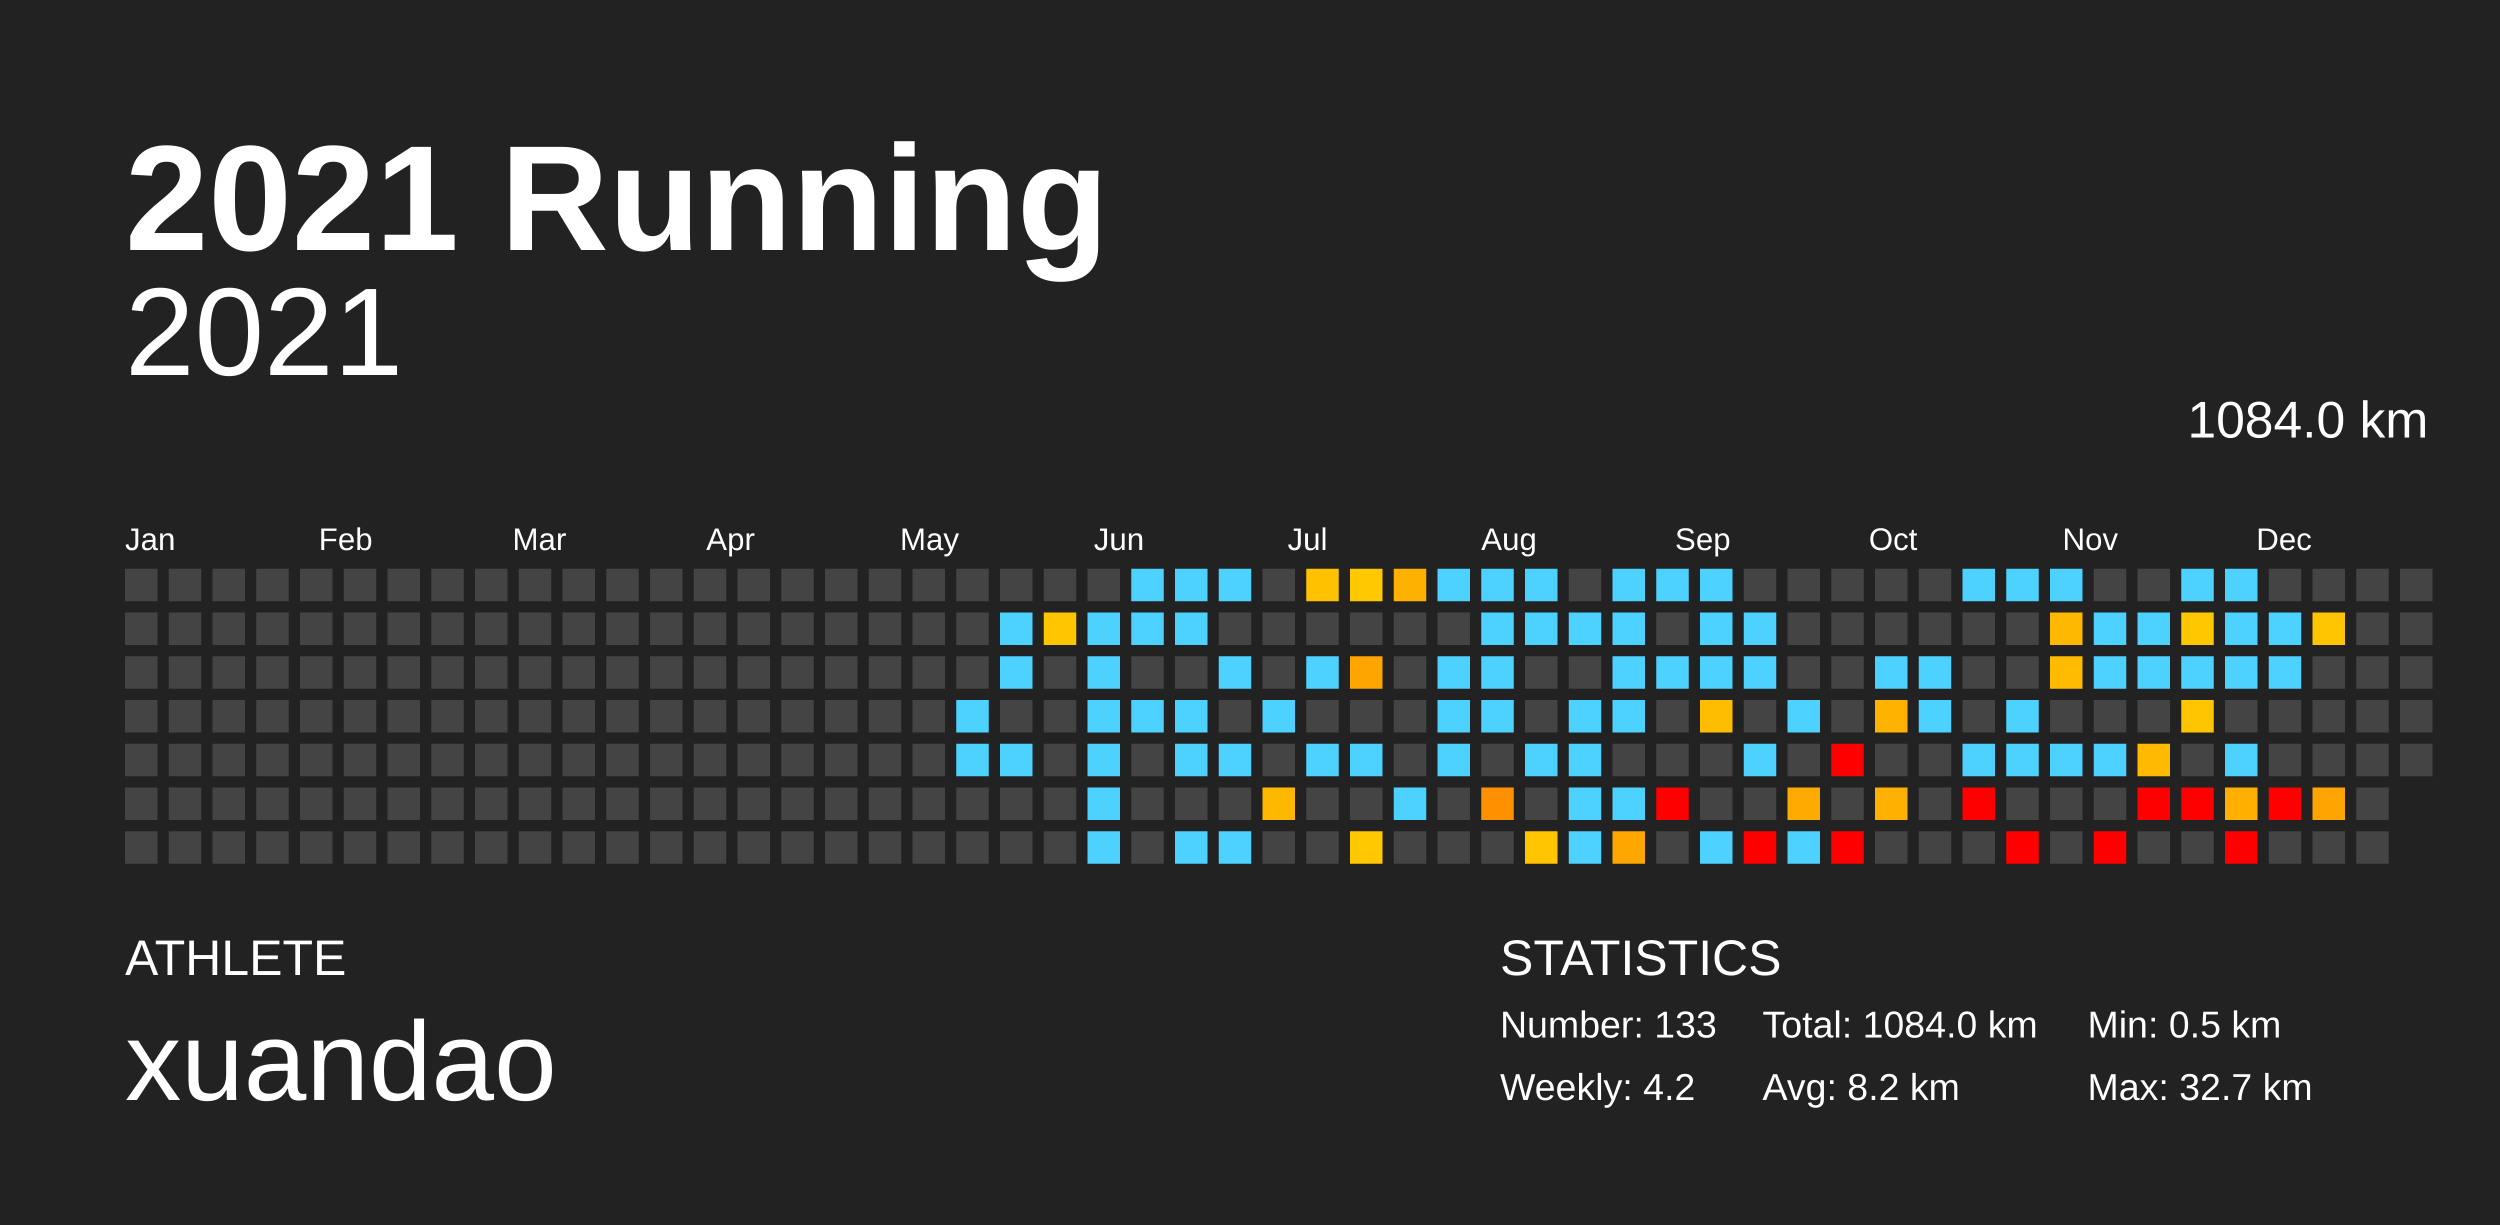
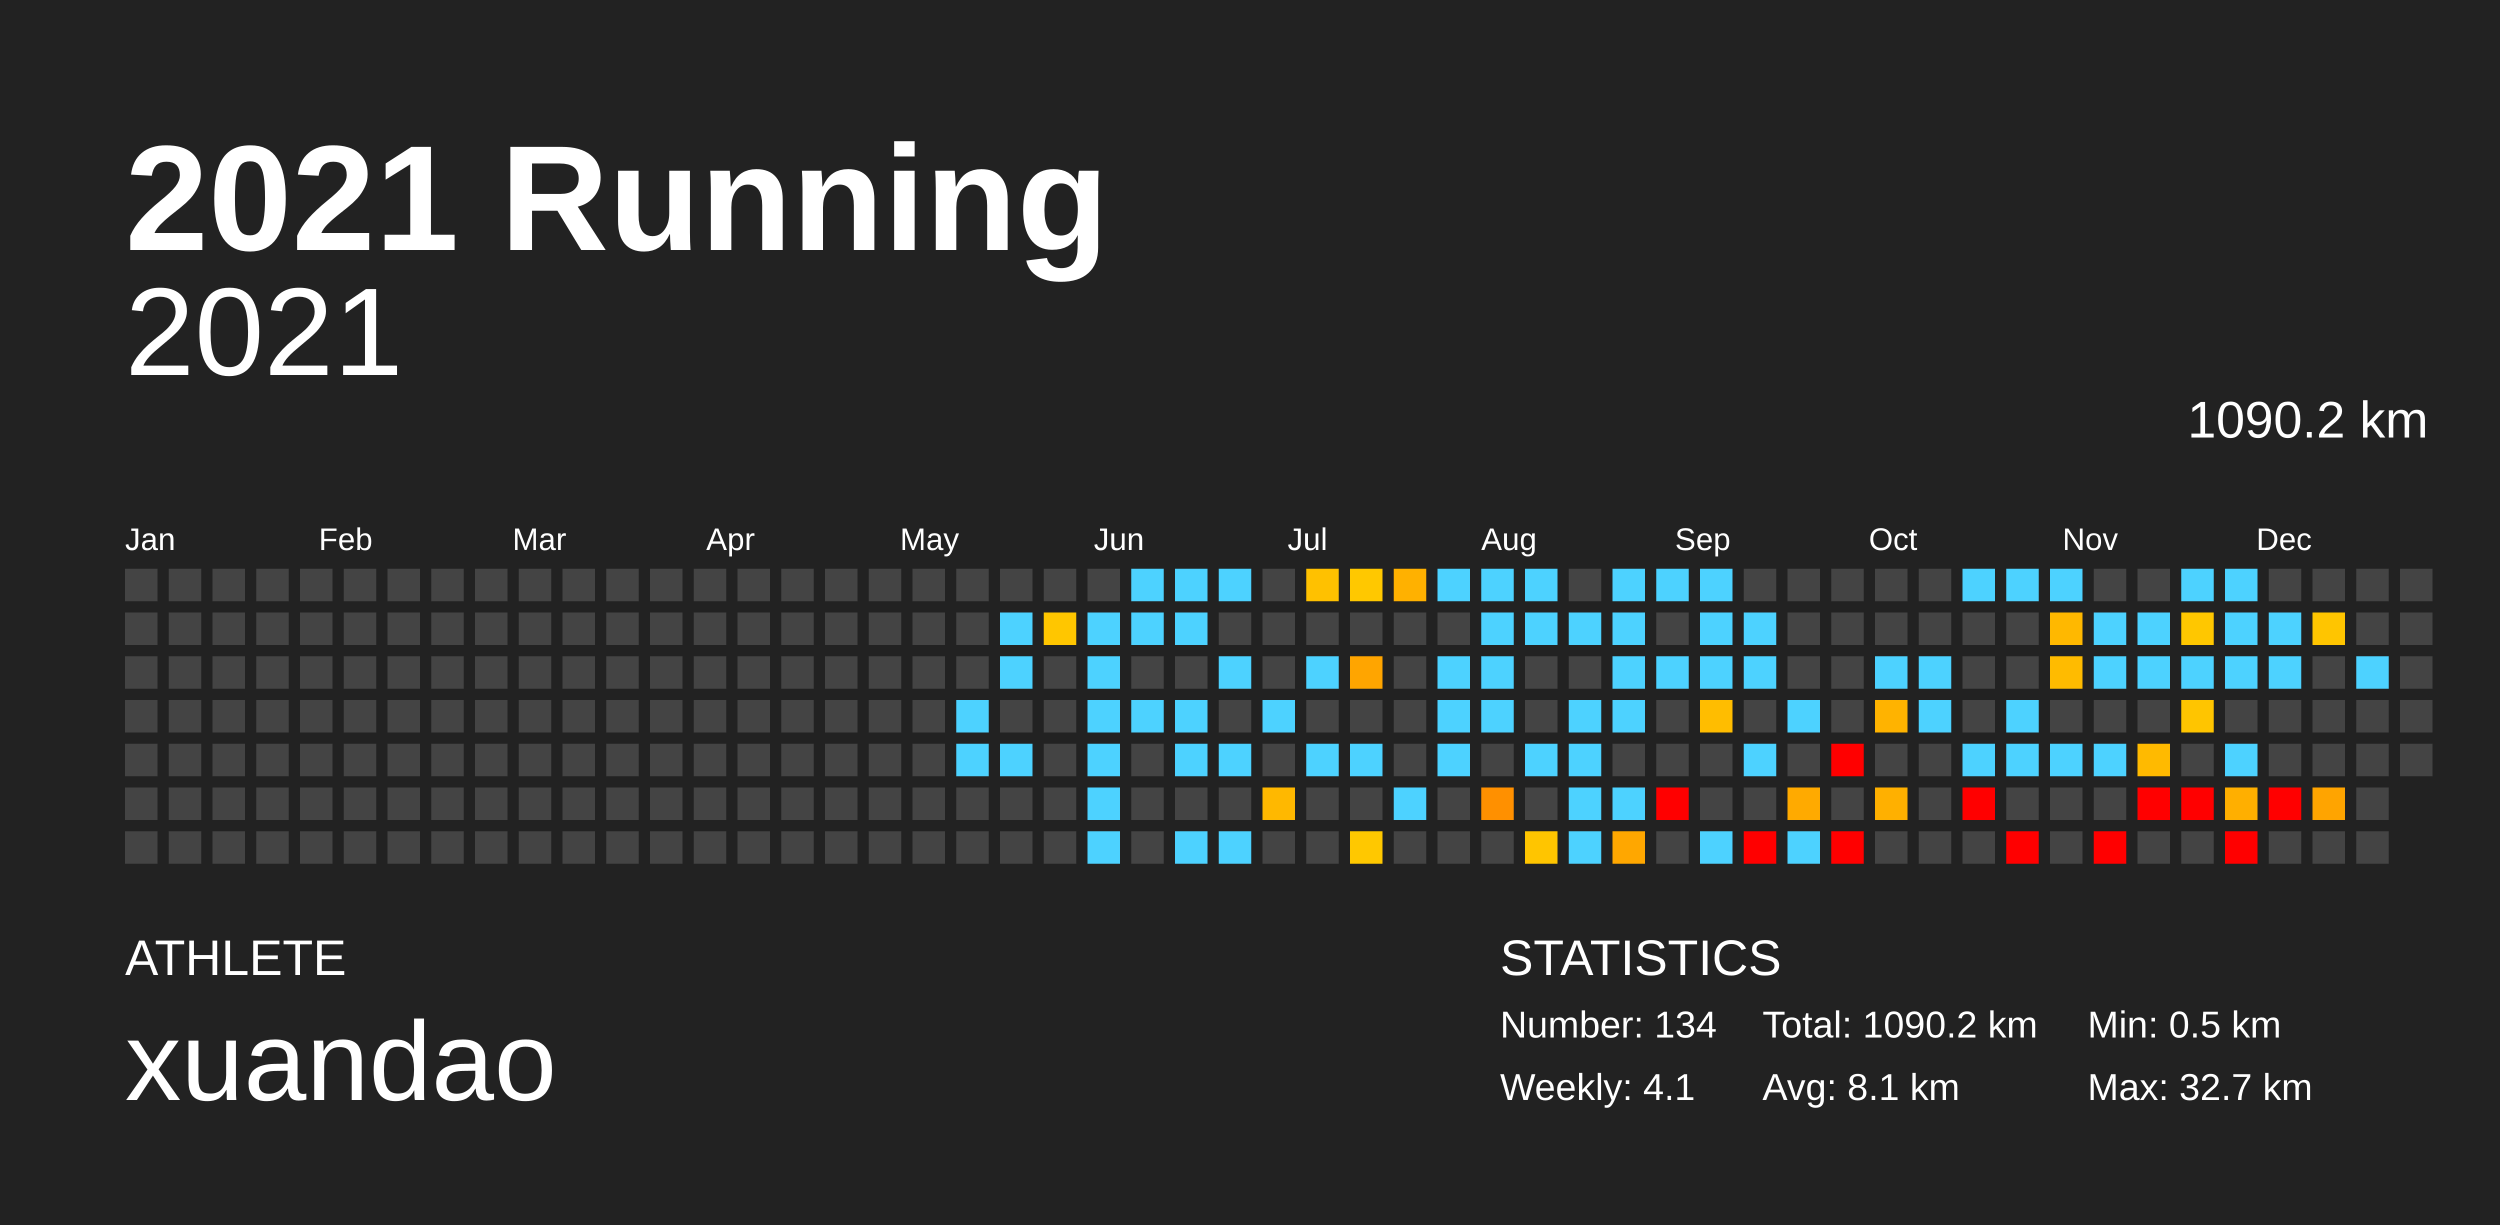
<svg xmlns="http://www.w3.org/2000/svg" baseProfile="full" height="98mm" version="1.1" viewBox="0,0,200,98" width="200mm">
  <defs />
  <rect fill="#222222" height="98" width="200" x="0" y="0" />
  <text fill="#FFFFFF" style="font-size:12px; font-family:Arial; font-weight:bold;" x="10" y="20">2021 Running</text>
  <text fill="#FFFFFF" style="font-size:4px; font-family:Arial" x="10" y="78">ATHLETE</text>
  <text fill="#FFFFFF" style="font-size:9px; font-family:Arial" x="10" y="88">xuandao</text>
  <text fill="#FFFFFF" style="font-size:4px; font-family:Arial" x="120" y="78">STATISTICS</text>
-   <text fill="#FFFFFF" style="font-size:3px; font-family:Arial" x="120" y="83">Number: 133</text>
-   <text fill="#FFFFFF" style="font-size:3px; font-family:Arial" x="120" y="88">Weekly: 4.2</text>
-   <text fill="#FFFFFF" style="font-size:3px; font-family:Arial" x="141" y="83">Total: 1084.0 km</text>
-   <text fill="#FFFFFF" style="font-size:3px; font-family:Arial" x="141" y="88">Avg: 8.2 km</text>
+   <text fill="#FFFFFF" style="font-size:3px; font-family:Arial" x="120" y="83">Number: 134</text>
+   <text fill="#FFFFFF" style="font-size:3px; font-family:Arial" x="120" y="88">Weekly: 4.1</text>
+   <text fill="#FFFFFF" style="font-size:3px; font-family:Arial" x="141" y="83">Total: 1090.2 km</text>
+   <text fill="#FFFFFF" style="font-size:3px; font-family:Arial" x="141" y="88">Avg: 8.1 km</text>
  <text fill="#FFFFFF" style="font-size:3px; font-family:Arial" x="167" y="83">Min: 0.5 km</text>
  <text fill="#FFFFFF" style="font-size:3px; font-family:Arial" x="167" y="88">Max: 32.7 km</text>
  <text alignment-baseline="hanging" fill="#FFFFFF" style="font-size:10.0px; font-family:Arial;" x="10" y="30">2021</text>
-   <text alignment-baseline="hanging" fill="#FFFFFF" style="font-size:4.125px; font-family:Arial;" x="175" y="35">1084.0 km</text>
+   <text alignment-baseline="hanging" fill="#FFFFFF" style="font-size:4.125px; font-family:Arial;" x="175" y="35">1090.2 km</text>
  <text fill="#FFFFFF" style="font-size:2.5px; font-family:Arial" x="10.0" y="44">Jan</text>
  <text fill="#FFFFFF" style="font-size:2.5px; font-family:Arial" x="25.5" y="44">Feb</text>
  <text fill="#FFFFFF" style="font-size:2.5px; font-family:Arial" x="41.0" y="44">Mar</text>
  <text fill="#FFFFFF" style="font-size:2.5px; font-family:Arial" x="56.5" y="44">Apr</text>
  <text fill="#FFFFFF" style="font-size:2.5px; font-family:Arial" x="72.0" y="44">May</text>
  <text fill="#FFFFFF" style="font-size:2.5px; font-family:Arial" x="87.5" y="44">Jun</text>
  <text fill="#FFFFFF" style="font-size:2.5px; font-family:Arial" x="103.0" y="44">Jul</text>
  <text fill="#FFFFFF" style="font-size:2.5px; font-family:Arial" x="118.5" y="44">Aug</text>
  <text fill="#FFFFFF" style="font-size:2.5px; font-family:Arial" x="134.0" y="44">Sep</text>
  <text fill="#FFFFFF" style="font-size:2.5px; font-family:Arial" x="149.5" y="44">Oct</text>
  <text fill="#FFFFFF" style="font-size:2.5px; font-family:Arial" x="165.0" y="44">Nov</text>
  <text fill="#FFFFFF" style="font-size:2.5px; font-family:Arial" x="180.5" y="44">Dec</text>
  <rect fill="#444444" height="2.6" width="2.6" x="10.0" y="45.5" />
  <rect fill="#444444" height="2.6" width="2.6" x="10.0" y="49.0" />
  <rect fill="#444444" height="2.6" width="2.6" x="10.0" y="52.5" />
  <rect fill="#444444" height="2.6" width="2.6" x="10.0" y="56.0" />
  <rect fill="#444444" height="2.6" width="2.6" x="10.0" y="59.5" />
  <rect fill="#444444" height="2.6" width="2.6" x="10.0" y="63.0" />
  <rect fill="#444444" height="2.6" width="2.6" x="10.0" y="66.5" />
  <rect fill="#444444" height="2.6" width="2.6" x="13.5" y="45.5" />
  <rect fill="#444444" height="2.6" width="2.6" x="13.5" y="49.0" />
  <rect fill="#444444" height="2.6" width="2.6" x="13.5" y="52.5" />
  <rect fill="#444444" height="2.6" width="2.6" x="13.5" y="56.0" />
  <rect fill="#444444" height="2.6" width="2.6" x="13.5" y="59.5" />
  <rect fill="#444444" height="2.6" width="2.6" x="13.5" y="63.0" />
  <rect fill="#444444" height="2.6" width="2.6" x="13.5" y="66.5" />
  <rect fill="#444444" height="2.6" width="2.6" x="17.0" y="45.5" />
  <rect fill="#444444" height="2.6" width="2.6" x="17.0" y="49.0" />
  <rect fill="#444444" height="2.6" width="2.6" x="17.0" y="52.5" />
  <rect fill="#444444" height="2.6" width="2.6" x="17.0" y="56.0" />
  <rect fill="#444444" height="2.6" width="2.6" x="17.0" y="59.5" />
  <rect fill="#444444" height="2.6" width="2.6" x="17.0" y="63.0" />
  <rect fill="#444444" height="2.6" width="2.6" x="17.0" y="66.5" />
  <rect fill="#444444" height="2.6" width="2.6" x="20.5" y="45.5" />
  <rect fill="#444444" height="2.6" width="2.6" x="20.5" y="49.0" />
  <rect fill="#444444" height="2.6" width="2.6" x="20.5" y="52.5" />
  <rect fill="#444444" height="2.6" width="2.6" x="20.5" y="56.0" />
  <rect fill="#444444" height="2.6" width="2.6" x="20.5" y="59.5" />
  <rect fill="#444444" height="2.6" width="2.6" x="20.5" y="63.0" />
  <rect fill="#444444" height="2.6" width="2.6" x="20.5" y="66.5" />
  <rect fill="#444444" height="2.6" width="2.6" x="24.0" y="45.5" />
  <rect fill="#444444" height="2.6" width="2.6" x="24.0" y="49.0" />
  <rect fill="#444444" height="2.6" width="2.6" x="24.0" y="52.5" />
  <rect fill="#444444" height="2.6" width="2.6" x="24.0" y="56.0" />
  <rect fill="#444444" height="2.6" width="2.6" x="24.0" y="59.5" />
  <rect fill="#444444" height="2.6" width="2.6" x="24.0" y="63.0" />
  <rect fill="#444444" height="2.6" width="2.6" x="24.0" y="66.5" />
  <rect fill="#444444" height="2.6" width="2.6" x="27.5" y="45.5" />
  <rect fill="#444444" height="2.6" width="2.6" x="27.5" y="49.0" />
  <rect fill="#444444" height="2.6" width="2.6" x="27.5" y="52.5" />
  <rect fill="#444444" height="2.6" width="2.6" x="27.5" y="56.0" />
  <rect fill="#444444" height="2.6" width="2.6" x="27.5" y="59.5" />
  <rect fill="#444444" height="2.6" width="2.6" x="27.5" y="63.0" />
  <rect fill="#444444" height="2.6" width="2.6" x="27.5" y="66.5" />
  <rect fill="#444444" height="2.6" width="2.6" x="31.0" y="45.5" />
  <rect fill="#444444" height="2.6" width="2.6" x="31.0" y="49.0" />
  <rect fill="#444444" height="2.6" width="2.6" x="31.0" y="52.5" />
  <rect fill="#444444" height="2.6" width="2.6" x="31.0" y="56.0" />
  <rect fill="#444444" height="2.6" width="2.6" x="31.0" y="59.5" />
  <rect fill="#444444" height="2.6" width="2.6" x="31.0" y="63.0" />
  <rect fill="#444444" height="2.6" width="2.6" x="31.0" y="66.5" />
  <rect fill="#444444" height="2.6" width="2.6" x="34.5" y="45.5" />
  <rect fill="#444444" height="2.6" width="2.6" x="34.5" y="49.0" />
  <rect fill="#444444" height="2.6" width="2.6" x="34.5" y="52.5" />
  <rect fill="#444444" height="2.6" width="2.6" x="34.5" y="56.0" />
  <rect fill="#444444" height="2.6" width="2.6" x="34.5" y="59.5" />
  <rect fill="#444444" height="2.6" width="2.6" x="34.5" y="63.0" />
  <rect fill="#444444" height="2.6" width="2.6" x="34.5" y="66.5" />
  <rect fill="#444444" height="2.6" width="2.6" x="38.0" y="45.5" />
  <rect fill="#444444" height="2.6" width="2.6" x="38.0" y="49.0" />
  <rect fill="#444444" height="2.6" width="2.6" x="38.0" y="52.5" />
  <rect fill="#444444" height="2.6" width="2.6" x="38.0" y="56.0" />
  <rect fill="#444444" height="2.6" width="2.6" x="38.0" y="59.5" />
  <rect fill="#444444" height="2.6" width="2.6" x="38.0" y="63.0" />
  <rect fill="#444444" height="2.6" width="2.6" x="38.0" y="66.5" />
  <rect fill="#444444" height="2.6" width="2.6" x="41.5" y="45.5" />
  <rect fill="#444444" height="2.6" width="2.6" x="41.5" y="49.0" />
  <rect fill="#444444" height="2.6" width="2.6" x="41.5" y="52.5" />
  <rect fill="#444444" height="2.6" width="2.6" x="41.5" y="56.0" />
  <rect fill="#444444" height="2.6" width="2.6" x="41.5" y="59.5" />
  <rect fill="#444444" height="2.6" width="2.6" x="41.5" y="63.0" />
  <rect fill="#444444" height="2.6" width="2.6" x="41.5" y="66.5" />
  <rect fill="#444444" height="2.6" width="2.6" x="45.0" y="45.5" />
  <rect fill="#444444" height="2.6" width="2.6" x="45.0" y="49.0" />
  <rect fill="#444444" height="2.6" width="2.6" x="45.0" y="52.5" />
  <rect fill="#444444" height="2.6" width="2.6" x="45.0" y="56.0" />
  <rect fill="#444444" height="2.6" width="2.6" x="45.0" y="59.5" />
  <rect fill="#444444" height="2.6" width="2.6" x="45.0" y="63.0" />
  <rect fill="#444444" height="2.6" width="2.6" x="45.0" y="66.5" />
  <rect fill="#444444" height="2.6" width="2.6" x="48.5" y="45.5" />
  <rect fill="#444444" height="2.6" width="2.6" x="48.5" y="49.0" />
  <rect fill="#444444" height="2.6" width="2.6" x="48.5" y="52.5" />
  <rect fill="#444444" height="2.6" width="2.6" x="48.5" y="56.0" />
  <rect fill="#444444" height="2.6" width="2.6" x="48.5" y="59.5" />
  <rect fill="#444444" height="2.6" width="2.6" x="48.5" y="63.0" />
  <rect fill="#444444" height="2.6" width="2.6" x="48.5" y="66.5" />
  <rect fill="#444444" height="2.6" width="2.6" x="52.0" y="45.5" />
  <rect fill="#444444" height="2.6" width="2.6" x="52.0" y="49.0" />
  <rect fill="#444444" height="2.6" width="2.6" x="52.0" y="52.5" />
  <rect fill="#444444" height="2.6" width="2.6" x="52.0" y="56.0" />
  <rect fill="#444444" height="2.6" width="2.6" x="52.0" y="59.5" />
  <rect fill="#444444" height="2.6" width="2.6" x="52.0" y="63.0" />
  <rect fill="#444444" height="2.6" width="2.6" x="52.0" y="66.5" />
  <rect fill="#444444" height="2.6" width="2.6" x="55.5" y="45.5" />
  <rect fill="#444444" height="2.6" width="2.6" x="55.5" y="49.0" />
  <rect fill="#444444" height="2.6" width="2.6" x="55.5" y="52.5" />
  <rect fill="#444444" height="2.6" width="2.6" x="55.5" y="56.0" />
  <rect fill="#444444" height="2.6" width="2.6" x="55.5" y="59.5" />
  <rect fill="#444444" height="2.6" width="2.6" x="55.5" y="63.0" />
  <rect fill="#444444" height="2.6" width="2.6" x="55.5" y="66.5" />
  <rect fill="#444444" height="2.6" width="2.6" x="59.0" y="45.5" />
  <rect fill="#444444" height="2.6" width="2.6" x="59.0" y="49.0" />
  <rect fill="#444444" height="2.6" width="2.6" x="59.0" y="52.5" />
  <rect fill="#444444" height="2.6" width="2.6" x="59.0" y="56.0" />
  <rect fill="#444444" height="2.6" width="2.6" x="59.0" y="59.5" />
  <rect fill="#444444" height="2.6" width="2.6" x="59.0" y="63.0" />
  <rect fill="#444444" height="2.6" width="2.6" x="59.0" y="66.5" />
  <rect fill="#444444" height="2.6" width="2.6" x="62.5" y="45.5" />
  <rect fill="#444444" height="2.6" width="2.6" x="62.5" y="49.0" />
  <rect fill="#444444" height="2.6" width="2.6" x="62.5" y="52.5" />
  <rect fill="#444444" height="2.6" width="2.6" x="62.5" y="56.0" />
  <rect fill="#444444" height="2.6" width="2.6" x="62.5" y="59.5" />
  <rect fill="#444444" height="2.6" width="2.6" x="62.5" y="63.0" />
  <rect fill="#444444" height="2.6" width="2.6" x="62.5" y="66.5" />
  <rect fill="#444444" height="2.6" width="2.6" x="66.0" y="45.5" />
  <rect fill="#444444" height="2.6" width="2.6" x="66.0" y="49.0" />
  <rect fill="#444444" height="2.6" width="2.6" x="66.0" y="52.5" />
  <rect fill="#444444" height="2.6" width="2.6" x="66.0" y="56.0" />
  <rect fill="#444444" height="2.6" width="2.6" x="66.0" y="59.5" />
  <rect fill="#444444" height="2.6" width="2.6" x="66.0" y="63.0" />
  <rect fill="#444444" height="2.6" width="2.6" x="66.0" y="66.5" />
  <rect fill="#444444" height="2.6" width="2.6" x="69.5" y="45.5" />
  <rect fill="#444444" height="2.6" width="2.6" x="69.5" y="49.0" />
  <rect fill="#444444" height="2.6" width="2.6" x="69.5" y="52.5" />
  <rect fill="#444444" height="2.6" width="2.6" x="69.5" y="56.0" />
  <rect fill="#444444" height="2.6" width="2.6" x="69.5" y="59.5" />
  <rect fill="#444444" height="2.6" width="2.6" x="69.5" y="63.0" />
  <rect fill="#444444" height="2.6" width="2.6" x="69.5" y="66.5" />
  <rect fill="#444444" height="2.6" width="2.6" x="73.0" y="45.5" />
  <rect fill="#444444" height="2.6" width="2.6" x="73.0" y="49.0" />
  <rect fill="#444444" height="2.6" width="2.6" x="73.0" y="52.5" />
  <rect fill="#444444" height="2.6" width="2.6" x="73.0" y="56.0" />
  <rect fill="#444444" height="2.6" width="2.6" x="73.0" y="59.5" />
  <rect fill="#444444" height="2.6" width="2.6" x="73.0" y="63.0" />
  <rect fill="#444444" height="2.6" width="2.6" x="73.0" y="66.5" />
  <rect fill="#444444" height="2.6" width="2.6" x="76.5" y="45.5" />
  <rect fill="#444444" height="2.6" width="2.6" x="76.5" y="49.0" />
  <rect fill="#444444" height="2.6" width="2.6" x="76.5" y="52.5" />
  <rect fill="#4dd2ff" height="2.6" width="2.6" x="76.5" y="56.0" />
  <rect fill="#4dd2ff" height="2.6" width="2.6" x="76.5" y="59.5" />
  <rect fill="#444444" height="2.6" width="2.6" x="76.5" y="63.0" />
  <rect fill="#444444" height="2.6" width="2.6" x="76.5" y="66.5" />
  <rect fill="#444444" height="2.6" width="2.6" x="80.0" y="45.5" />
  <rect fill="#4dd2ff" height="2.6" width="2.6" x="80.0" y="49.0" />
  <rect fill="#4dd2ff" height="2.6" width="2.6" x="80.0" y="52.5" />
  <rect fill="#444444" height="2.6" width="2.6" x="80.0" y="56.0" />
  <rect fill="#4dd2ff" height="2.6" width="2.6" x="80.0" y="59.5" />
  <rect fill="#444444" height="2.6" width="2.6" x="80.0" y="63.0" />
  <rect fill="#444444" height="2.6" width="2.6" x="80.0" y="66.5" />
  <rect fill="#444444" height="2.6" width="2.6" x="83.5" y="45.5" />
  <rect fill="#ffc600" height="2.6" width="2.6" x="83.5" y="49.0" />
  <rect fill="#444444" height="2.6" width="2.6" x="83.5" y="52.5" />
  <rect fill="#444444" height="2.6" width="2.6" x="83.5" y="56.0" />
  <rect fill="#444444" height="2.6" width="2.6" x="83.5" y="59.5" />
  <rect fill="#444444" height="2.6" width="2.6" x="83.5" y="63.0" />
  <rect fill="#444444" height="2.6" width="2.6" x="83.5" y="66.5" />
  <rect fill="#444444" height="2.6" width="2.6" x="87.0" y="45.5" />
  <rect fill="#4dd2ff" height="2.6" width="2.6" x="87.0" y="49.0" />
  <rect fill="#4dd2ff" height="2.6" width="2.6" x="87.0" y="52.5" />
  <rect fill="#4dd2ff" height="2.6" width="2.6" x="87.0" y="56.0" />
  <rect fill="#4dd2ff" height="2.6" width="2.6" x="87.0" y="59.5" />
  <rect fill="#4dd2ff" height="2.6" width="2.6" x="87.0" y="63.0" />
  <rect fill="#4dd2ff" height="2.6" width="2.6" x="87.0" y="66.5" />
  <rect fill="#4dd2ff" height="2.6" width="2.6" x="90.5" y="45.5" />
  <rect fill="#4dd2ff" height="2.6" width="2.6" x="90.5" y="49.0" />
  <rect fill="#444444" height="2.6" width="2.6" x="90.5" y="52.5" />
  <rect fill="#4dd2ff" height="2.6" width="2.6" x="90.5" y="56.0" />
  <rect fill="#444444" height="2.6" width="2.6" x="90.5" y="59.5" />
  <rect fill="#444444" height="2.6" width="2.6" x="90.5" y="63.0" />
  <rect fill="#444444" height="2.6" width="2.6" x="90.5" y="66.5" />
  <rect fill="#4dd2ff" height="2.6" width="2.6" x="94.0" y="45.5" />
  <rect fill="#4dd2ff" height="2.6" width="2.6" x="94.0" y="49.0" />
  <rect fill="#444444" height="2.6" width="2.6" x="94.0" y="52.5" />
  <rect fill="#4dd2ff" height="2.6" width="2.6" x="94.0" y="56.0" />
  <rect fill="#4dd2ff" height="2.6" width="2.6" x="94.0" y="59.5" />
  <rect fill="#444444" height="2.6" width="2.6" x="94.0" y="63.0" />
  <rect fill="#4dd2ff" height="2.6" width="2.6" x="94.0" y="66.5" />
  <rect fill="#4dd2ff" height="2.6" width="2.6" x="97.5" y="45.5" />
  <rect fill="#444444" height="2.6" width="2.6" x="97.5" y="49.0" />
  <rect fill="#4dd2ff" height="2.6" width="2.6" x="97.5" y="52.5" />
  <rect fill="#444444" height="2.6" width="2.6" x="97.5" y="56.0" />
  <rect fill="#4dd2ff" height="2.6" width="2.6" x="97.5" y="59.5" />
  <rect fill="#444444" height="2.6" width="2.6" x="97.5" y="63.0" />
  <rect fill="#4dd2ff" height="2.6" width="2.6" x="97.5" y="66.5" />
  <rect fill="#444444" height="2.6" width="2.6" x="101.0" y="45.5" />
  <rect fill="#444444" height="2.6" width="2.6" x="101.0" y="49.0" />
  <rect fill="#444444" height="2.6" width="2.6" x="101.0" y="52.5" />
  <rect fill="#4dd2ff" height="2.6" width="2.6" x="101.0" y="56.0" />
  <rect fill="#444444" height="2.6" width="2.6" x="101.0" y="59.5" />
  <rect fill="#ffb800" height="2.6" width="2.6" x="101.0" y="63.0" />
  <rect fill="#444444" height="2.6" width="2.6" x="101.0" y="66.5" />
  <rect fill="#ffc100" height="2.6" width="2.6" x="104.5" y="45.5" />
  <rect fill="#444444" height="2.6" width="2.6" x="104.5" y="49.0" />
  <rect fill="#4dd2ff" height="2.6" width="2.6" x="104.5" y="52.5" />
  <rect fill="#444444" height="2.6" width="2.6" x="104.5" y="56.0" />
  <rect fill="#4dd2ff" height="2.6" width="2.6" x="104.5" y="59.5" />
  <rect fill="#444444" height="2.6" width="2.6" x="104.5" y="63.0" />
  <rect fill="#444444" height="2.6" width="2.6" x="104.5" y="66.5" />
  <rect fill="#ffc800" height="2.6" width="2.6" x="108.0" y="45.5" />
  <rect fill="#444444" height="2.6" width="2.6" x="108.0" y="49.0" />
  <rect fill="#ffa500" height="2.6" width="2.6" x="108.0" y="52.5" />
  <rect fill="#444444" height="2.6" width="2.6" x="108.0" y="56.0" />
  <rect fill="#4dd2ff" height="2.6" width="2.6" x="108.0" y="59.5" />
  <rect fill="#444444" height="2.6" width="2.6" x="108.0" y="63.0" />
  <rect fill="#ffc800" height="2.6" width="2.6" x="108.0" y="66.5" />
  <rect fill="#ffb100" height="2.6" width="2.6" x="111.5" y="45.5" />
  <rect fill="#444444" height="2.6" width="2.6" x="111.5" y="49.0" />
  <rect fill="#444444" height="2.6" width="2.6" x="111.5" y="52.5" />
  <rect fill="#444444" height="2.6" width="2.6" x="111.5" y="56.0" />
  <rect fill="#444444" height="2.6" width="2.6" x="111.5" y="59.5" />
  <rect fill="#4dd2ff" height="2.6" width="2.6" x="111.5" y="63.0" />
  <rect fill="#444444" height="2.6" width="2.6" x="111.5" y="66.5" />
  <rect fill="#4dd2ff" height="2.6" width="2.6" x="115.0" y="45.5" />
  <rect fill="#444444" height="2.6" width="2.6" x="115.0" y="49.0" />
  <rect fill="#4dd2ff" height="2.6" width="2.6" x="115.0" y="52.5" />
  <rect fill="#4dd2ff" height="2.6" width="2.6" x="115.0" y="56.0" />
  <rect fill="#4dd2ff" height="2.6" width="2.6" x="115.0" y="59.5" />
  <rect fill="#444444" height="2.6" width="2.6" x="115.0" y="63.0" />
  <rect fill="#444444" height="2.6" width="2.6" x="115.0" y="66.5" />
  <rect fill="#4dd2ff" height="2.6" width="2.6" x="118.5" y="45.5" />
  <rect fill="#4dd2ff" height="2.6" width="2.6" x="118.5" y="49.0" />
  <rect fill="#4dd2ff" height="2.6" width="2.6" x="118.5" y="52.5" />
  <rect fill="#4dd2ff" height="2.6" width="2.6" x="118.5" y="56.0" />
  <rect fill="#444444" height="2.6" width="2.6" x="118.5" y="59.5" />
  <rect fill="#ff9000" height="2.6" width="2.6" x="118.5" y="63.0" />
  <rect fill="#444444" height="2.6" width="2.6" x="118.5" y="66.5" />
  <rect fill="#4dd2ff" height="2.6" width="2.6" x="122.0" y="45.5" />
  <rect fill="#4dd2ff" height="2.6" width="2.6" x="122.0" y="49.0" />
  <rect fill="#444444" height="2.6" width="2.6" x="122.0" y="52.5" />
  <rect fill="#444444" height="2.6" width="2.6" x="122.0" y="56.0" />
  <rect fill="#4dd2ff" height="2.6" width="2.6" x="122.0" y="59.5" />
  <rect fill="#444444" height="2.6" width="2.6" x="122.0" y="63.0" />
  <rect fill="#ffc500" height="2.6" width="2.6" x="122.0" y="66.5" />
  <rect fill="#444444" height="2.6" width="2.6" x="125.5" y="45.5" />
  <rect fill="#4dd2ff" height="2.6" width="2.6" x="125.5" y="49.0" />
  <rect fill="#444444" height="2.6" width="2.6" x="125.5" y="52.5" />
  <rect fill="#4dd2ff" height="2.6" width="2.6" x="125.5" y="56.0" />
  <rect fill="#4dd2ff" height="2.6" width="2.6" x="125.5" y="59.5" />
  <rect fill="#4dd2ff" height="2.6" width="2.6" x="125.5" y="63.0" />
  <rect fill="#4dd2ff" height="2.6" width="2.6" x="125.5" y="66.5" />
  <rect fill="#4dd2ff" height="2.6" width="2.6" x="129.0" y="45.5" />
  <rect fill="#4dd2ff" height="2.6" width="2.6" x="129.0" y="49.0" />
  <rect fill="#4dd2ff" height="2.6" width="2.6" x="129.0" y="52.5" />
  <rect fill="#4dd2ff" height="2.6" width="2.6" x="129.0" y="56.0" />
  <rect fill="#444444" height="2.6" width="2.6" x="129.0" y="59.5" />
  <rect fill="#4dd2ff" height="2.6" width="2.6" x="129.0" y="63.0" />
  <rect fill="#ffa700" height="2.6" width="2.6" x="129.0" y="66.5" />
  <rect fill="#4dd2ff" height="2.6" width="2.6" x="132.5" y="45.5" />
  <rect fill="#444444" height="2.6" width="2.6" x="132.5" y="49.0" />
  <rect fill="#4dd2ff" height="2.6" width="2.6" x="132.5" y="52.5" />
  <rect fill="#444444" height="2.6" width="2.6" x="132.5" y="56.0" />
  <rect fill="#444444" height="2.6" width="2.6" x="132.5" y="59.5" />
  <rect fill="red" height="2.6" width="2.6" x="132.5" y="63.0" />
  <rect fill="#444444" height="2.6" width="2.6" x="132.5" y="66.5" />
  <rect fill="#4dd2ff" height="2.6" width="2.6" x="136.0" y="45.5" />
  <rect fill="#4dd2ff" height="2.6" width="2.6" x="136.0" y="49.0" />
  <rect fill="#4dd2ff" height="2.6" width="2.6" x="136.0" y="52.5" />
  <rect fill="#ffbd00" height="2.6" width="2.6" x="136.0" y="56.0" />
  <rect fill="#444444" height="2.6" width="2.6" x="136.0" y="59.5" />
  <rect fill="#444444" height="2.6" width="2.6" x="136.0" y="63.0" />
  <rect fill="#4dd2ff" height="2.6" width="2.6" x="136.0" y="66.5" />
  <rect fill="#444444" height="2.6" width="2.6" x="139.5" y="45.5" />
  <rect fill="#4dd2ff" height="2.6" width="2.6" x="139.5" y="49.0" />
  <rect fill="#4dd2ff" height="2.6" width="2.6" x="139.5" y="52.5" />
  <rect fill="#444444" height="2.6" width="2.6" x="139.5" y="56.0" />
  <rect fill="#4dd2ff" height="2.6" width="2.6" x="139.5" y="59.5" />
  <rect fill="#444444" height="2.6" width="2.6" x="139.5" y="63.0" />
  <rect fill="red" height="2.6" width="2.6" x="139.5" y="66.5" />
  <rect fill="#444444" height="2.6" width="2.6" x="143.0" y="45.5" />
  <rect fill="#444444" height="2.6" width="2.6" x="143.0" y="49.0" />
  <rect fill="#444444" height="2.6" width="2.6" x="143.0" y="52.5" />
  <rect fill="#4dd2ff" height="2.6" width="2.6" x="143.0" y="56.0" />
  <rect fill="#444444" height="2.6" width="2.6" x="143.0" y="59.5" />
  <rect fill="#ffaa00" height="2.6" width="2.6" x="143.0" y="63.0" />
  <rect fill="#4dd2ff" height="2.6" width="2.6" x="143.0" y="66.5" />
  <rect fill="#444444" height="2.6" width="2.6" x="146.5" y="45.5" />
  <rect fill="#444444" height="2.6" width="2.6" x="146.5" y="49.0" />
  <rect fill="#444444" height="2.6" width="2.6" x="146.5" y="52.5" />
  <rect fill="#444444" height="2.6" width="2.6" x="146.5" y="56.0" />
  <rect fill="red" height="2.6" width="2.6" x="146.5" y="59.5" />
  <rect fill="#444444" height="2.6" width="2.6" x="146.5" y="63.0" />
  <rect fill="red" height="2.6" width="2.6" x="146.5" y="66.5" />
  <rect fill="#444444" height="2.6" width="2.6" x="150.0" y="45.5" />
  <rect fill="#444444" height="2.6" width="2.6" x="150.0" y="49.0" />
  <rect fill="#4dd2ff" height="2.6" width="2.6" x="150.0" y="52.5" />
  <rect fill="#ffb300" height="2.6" width="2.6" x="150.0" y="56.0" />
  <rect fill="#444444" height="2.6" width="2.6" x="150.0" y="59.5" />
  <rect fill="#ffb000" height="2.6" width="2.6" x="150.0" y="63.0" />
  <rect fill="#444444" height="2.6" width="2.6" x="150.0" y="66.5" />
  <rect fill="#444444" height="2.6" width="2.6" x="153.5" y="45.5" />
  <rect fill="#444444" height="2.6" width="2.6" x="153.5" y="49.0" />
  <rect fill="#4dd2ff" height="2.6" width="2.6" x="153.5" y="52.5" />
  <rect fill="#4dd2ff" height="2.6" width="2.6" x="153.5" y="56.0" />
  <rect fill="#444444" height="2.6" width="2.6" x="153.5" y="59.5" />
  <rect fill="#444444" height="2.6" width="2.6" x="153.5" y="63.0" />
  <rect fill="#444444" height="2.6" width="2.6" x="153.5" y="66.5" />
  <rect fill="#4dd2ff" height="2.6" width="2.6" x="157.0" y="45.5" />
  <rect fill="#444444" height="2.6" width="2.6" x="157.0" y="49.0" />
  <rect fill="#444444" height="2.6" width="2.6" x="157.0" y="52.5" />
  <rect fill="#444444" height="2.6" width="2.6" x="157.0" y="56.0" />
  <rect fill="#4dd2ff" height="2.6" width="2.6" x="157.0" y="59.5" />
  <rect fill="red" height="2.6" width="2.6" x="157.0" y="63.0" />
  <rect fill="#444444" height="2.6" width="2.6" x="157.0" y="66.5" />
  <rect fill="#4dd2ff" height="2.6" width="2.6" x="160.5" y="45.5" />
  <rect fill="#444444" height="2.6" width="2.6" x="160.5" y="49.0" />
  <rect fill="#444444" height="2.6" width="2.6" x="160.5" y="52.5" />
  <rect fill="#4dd2ff" height="2.6" width="2.6" x="160.5" y="56.0" />
  <rect fill="#4dd2ff" height="2.6" width="2.6" x="160.5" y="59.5" />
  <rect fill="#444444" height="2.6" width="2.6" x="160.5" y="63.0" />
  <rect fill="red" height="2.6" width="2.6" x="160.5" y="66.5" />
  <rect fill="#4dd2ff" height="2.6" width="2.6" x="164.0" y="45.5" />
  <rect fill="#ffb800" height="2.6" width="2.6" x="164.0" y="49.0" />
  <rect fill="#ffbb00" height="2.6" width="2.6" x="164.0" y="52.5" />
  <rect fill="#444444" height="2.6" width="2.6" x="164.0" y="56.0" />
  <rect fill="#4dd2ff" height="2.6" width="2.6" x="164.0" y="59.5" />
  <rect fill="#444444" height="2.6" width="2.6" x="164.0" y="63.0" />
  <rect fill="#444444" height="2.6" width="2.6" x="164.0" y="66.5" />
  <rect fill="#444444" height="2.6" width="2.6" x="167.5" y="45.5" />
  <rect fill="#4dd2ff" height="2.6" width="2.6" x="167.5" y="49.0" />
  <rect fill="#4dd2ff" height="2.6" width="2.6" x="167.5" y="52.5" />
  <rect fill="#444444" height="2.6" width="2.6" x="167.5" y="56.0" />
  <rect fill="#4dd2ff" height="2.6" width="2.6" x="167.5" y="59.5" />
  <rect fill="#444444" height="2.6" width="2.6" x="167.5" y="63.0" />
  <rect fill="red" height="2.6" width="2.6" x="167.5" y="66.5" />
  <rect fill="#444444" height="2.6" width="2.6" x="171.0" y="45.5" />
  <rect fill="#4dd2ff" height="2.6" width="2.6" x="171.0" y="49.0" />
  <rect fill="#4dd2ff" height="2.6" width="2.6" x="171.0" y="52.5" />
  <rect fill="#444444" height="2.6" width="2.6" x="171.0" y="56.0" />
  <rect fill="#ffba00" height="2.6" width="2.6" x="171.0" y="59.5" />
  <rect fill="red" height="2.6" width="2.6" x="171.0" y="63.0" />
  <rect fill="#444444" height="2.6" width="2.6" x="171.0" y="66.5" />
  <rect fill="#4dd2ff" height="2.6" width="2.6" x="174.5" y="45.5" />
  <rect fill="#ffc700" height="2.6" width="2.6" x="174.5" y="49.0" />
  <rect fill="#4dd2ff" height="2.6" width="2.6" x="174.5" y="52.5" />
  <rect fill="#ffc500" height="2.6" width="2.6" x="174.5" y="56.0" />
  <rect fill="#444444" height="2.6" width="2.6" x="174.5" y="59.5" />
  <rect fill="red" height="2.6" width="2.6" x="174.5" y="63.0" />
  <rect fill="#444444" height="2.6" width="2.6" x="174.5" y="66.5" />
  <rect fill="#4dd2ff" height="2.6" width="2.6" x="178.0" y="45.5" />
  <rect fill="#4dd2ff" height="2.6" width="2.6" x="178.0" y="49.0" />
  <rect fill="#4dd2ff" height="2.6" width="2.6" x="178.0" y="52.5" />
  <rect fill="#444444" height="2.6" width="2.6" x="178.0" y="56.0" />
  <rect fill="#4dd2ff" height="2.6" width="2.6" x="178.0" y="59.5" />
  <rect fill="#ffaf00" height="2.6" width="2.6" x="178.0" y="63.0" />
  <rect fill="red" height="2.6" width="2.6" x="178.0" y="66.5" />
  <rect fill="#444444" height="2.6" width="2.6" x="181.5" y="45.5" />
  <rect fill="#4dd2ff" height="2.6" width="2.6" x="181.5" y="49.0" />
  <rect fill="#4dd2ff" height="2.6" width="2.6" x="181.5" y="52.5" />
  <rect fill="#444444" height="2.6" width="2.6" x="181.5" y="56.0" />
  <rect fill="#444444" height="2.6" width="2.6" x="181.5" y="59.5" />
  <rect fill="red" height="2.6" width="2.6" x="181.5" y="63.0" />
  <rect fill="#444444" height="2.6" width="2.6" x="181.5" y="66.5" />
  <rect fill="#444444" height="2.6" width="2.6" x="185.0" y="45.5" />
  <rect fill="#ffc500" height="2.6" width="2.6" x="185.0" y="49.0" />
  <rect fill="#444444" height="2.6" width="2.6" x="185.0" y="52.5" />
  <rect fill="#444444" height="2.6" width="2.6" x="185.0" y="56.0" />
  <rect fill="#444444" height="2.6" width="2.6" x="185.0" y="59.5" />
  <rect fill="#ffa400" height="2.6" width="2.6" x="185.0" y="63.0" />
  <rect fill="#444444" height="2.6" width="2.6" x="185.0" y="66.5" />
  <rect fill="#444444" height="2.6" width="2.6" x="188.5" y="45.5" />
  <rect fill="#444444" height="2.6" width="2.6" x="188.5" y="49.0" />
-   <rect fill="#444444" height="2.6" width="2.6" x="188.5" y="52.5" />
+   <rect fill="#4dd2ff" height="2.6" width="2.6" x="188.5" y="52.5" />
  <rect fill="#444444" height="2.6" width="2.6" x="188.5" y="56.0" />
  <rect fill="#444444" height="2.6" width="2.6" x="188.5" y="59.5" />
  <rect fill="#444444" height="2.6" width="2.6" x="188.5" y="63.0" />
  <rect fill="#444444" height="2.6" width="2.6" x="188.5" y="66.5" />
  <rect fill="#444444" height="2.6" width="2.6" x="192.0" y="45.5" />
  <rect fill="#444444" height="2.6" width="2.6" x="192.0" y="49.0" />
  <rect fill="#444444" height="2.6" width="2.6" x="192.0" y="52.5" />
  <rect fill="#444444" height="2.6" width="2.6" x="192.0" y="56.0" />
  <rect fill="#444444" height="2.6" width="2.6" x="192.0" y="59.5" />
</svg>
